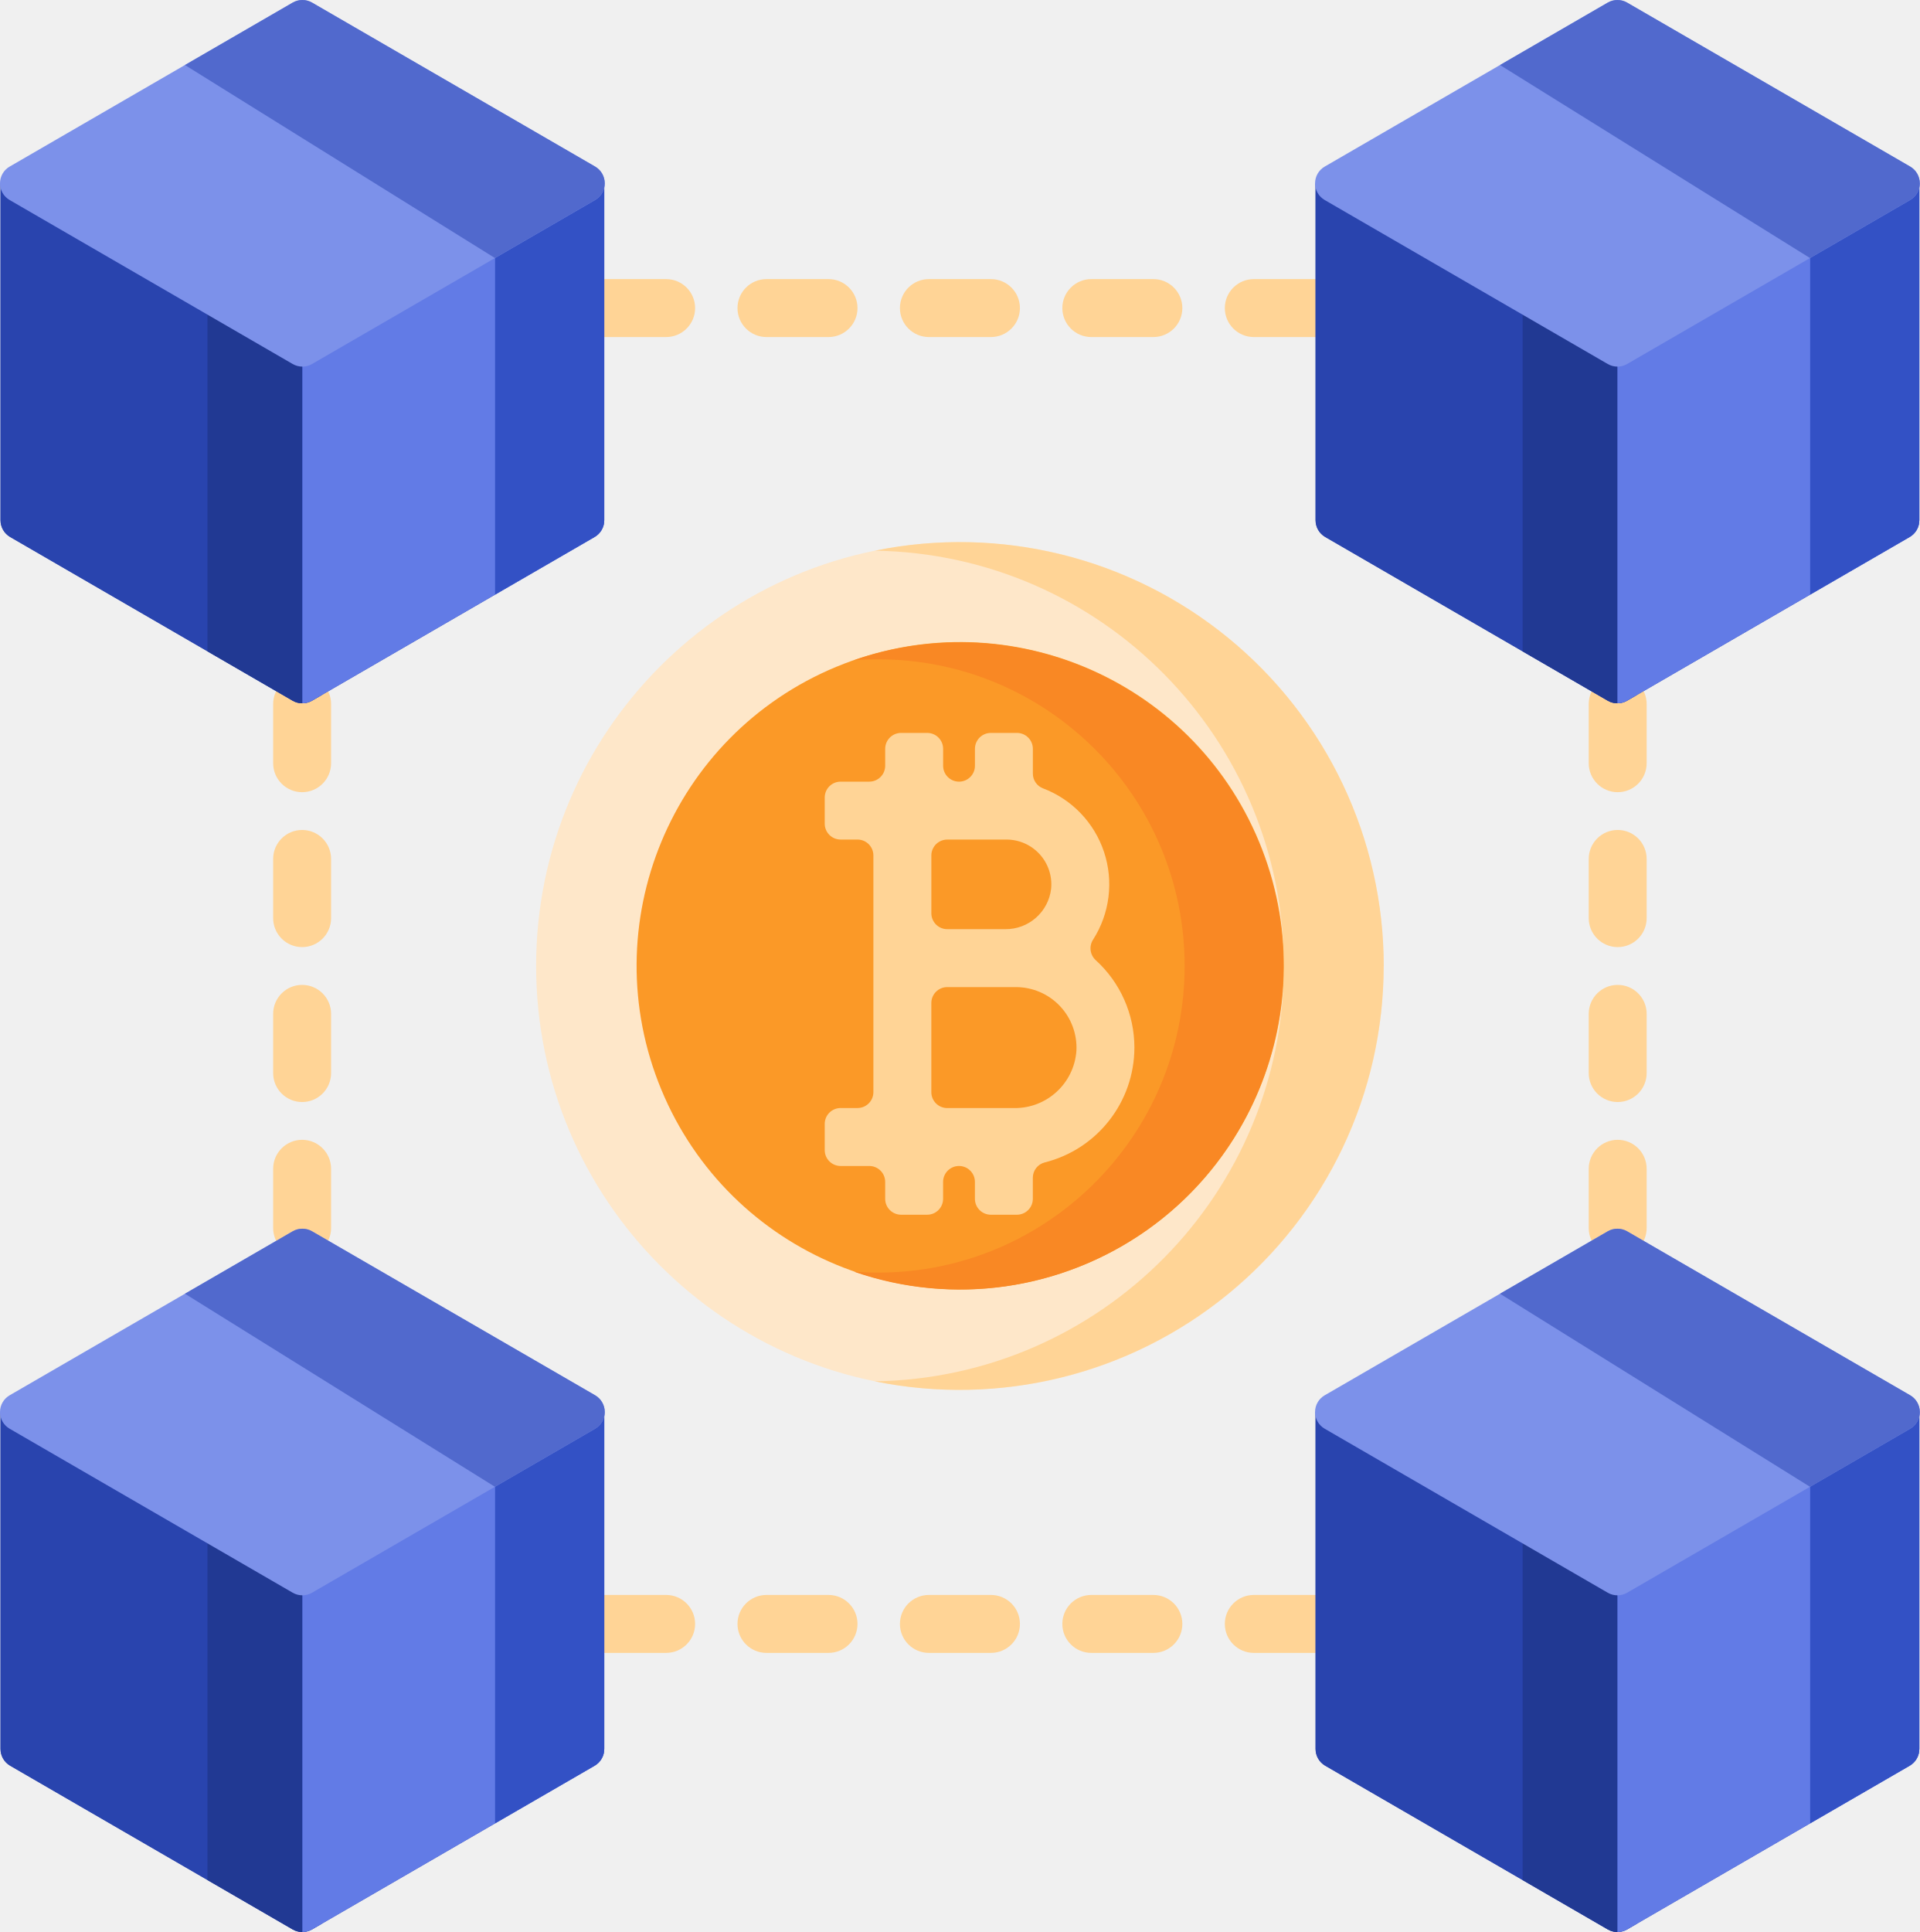
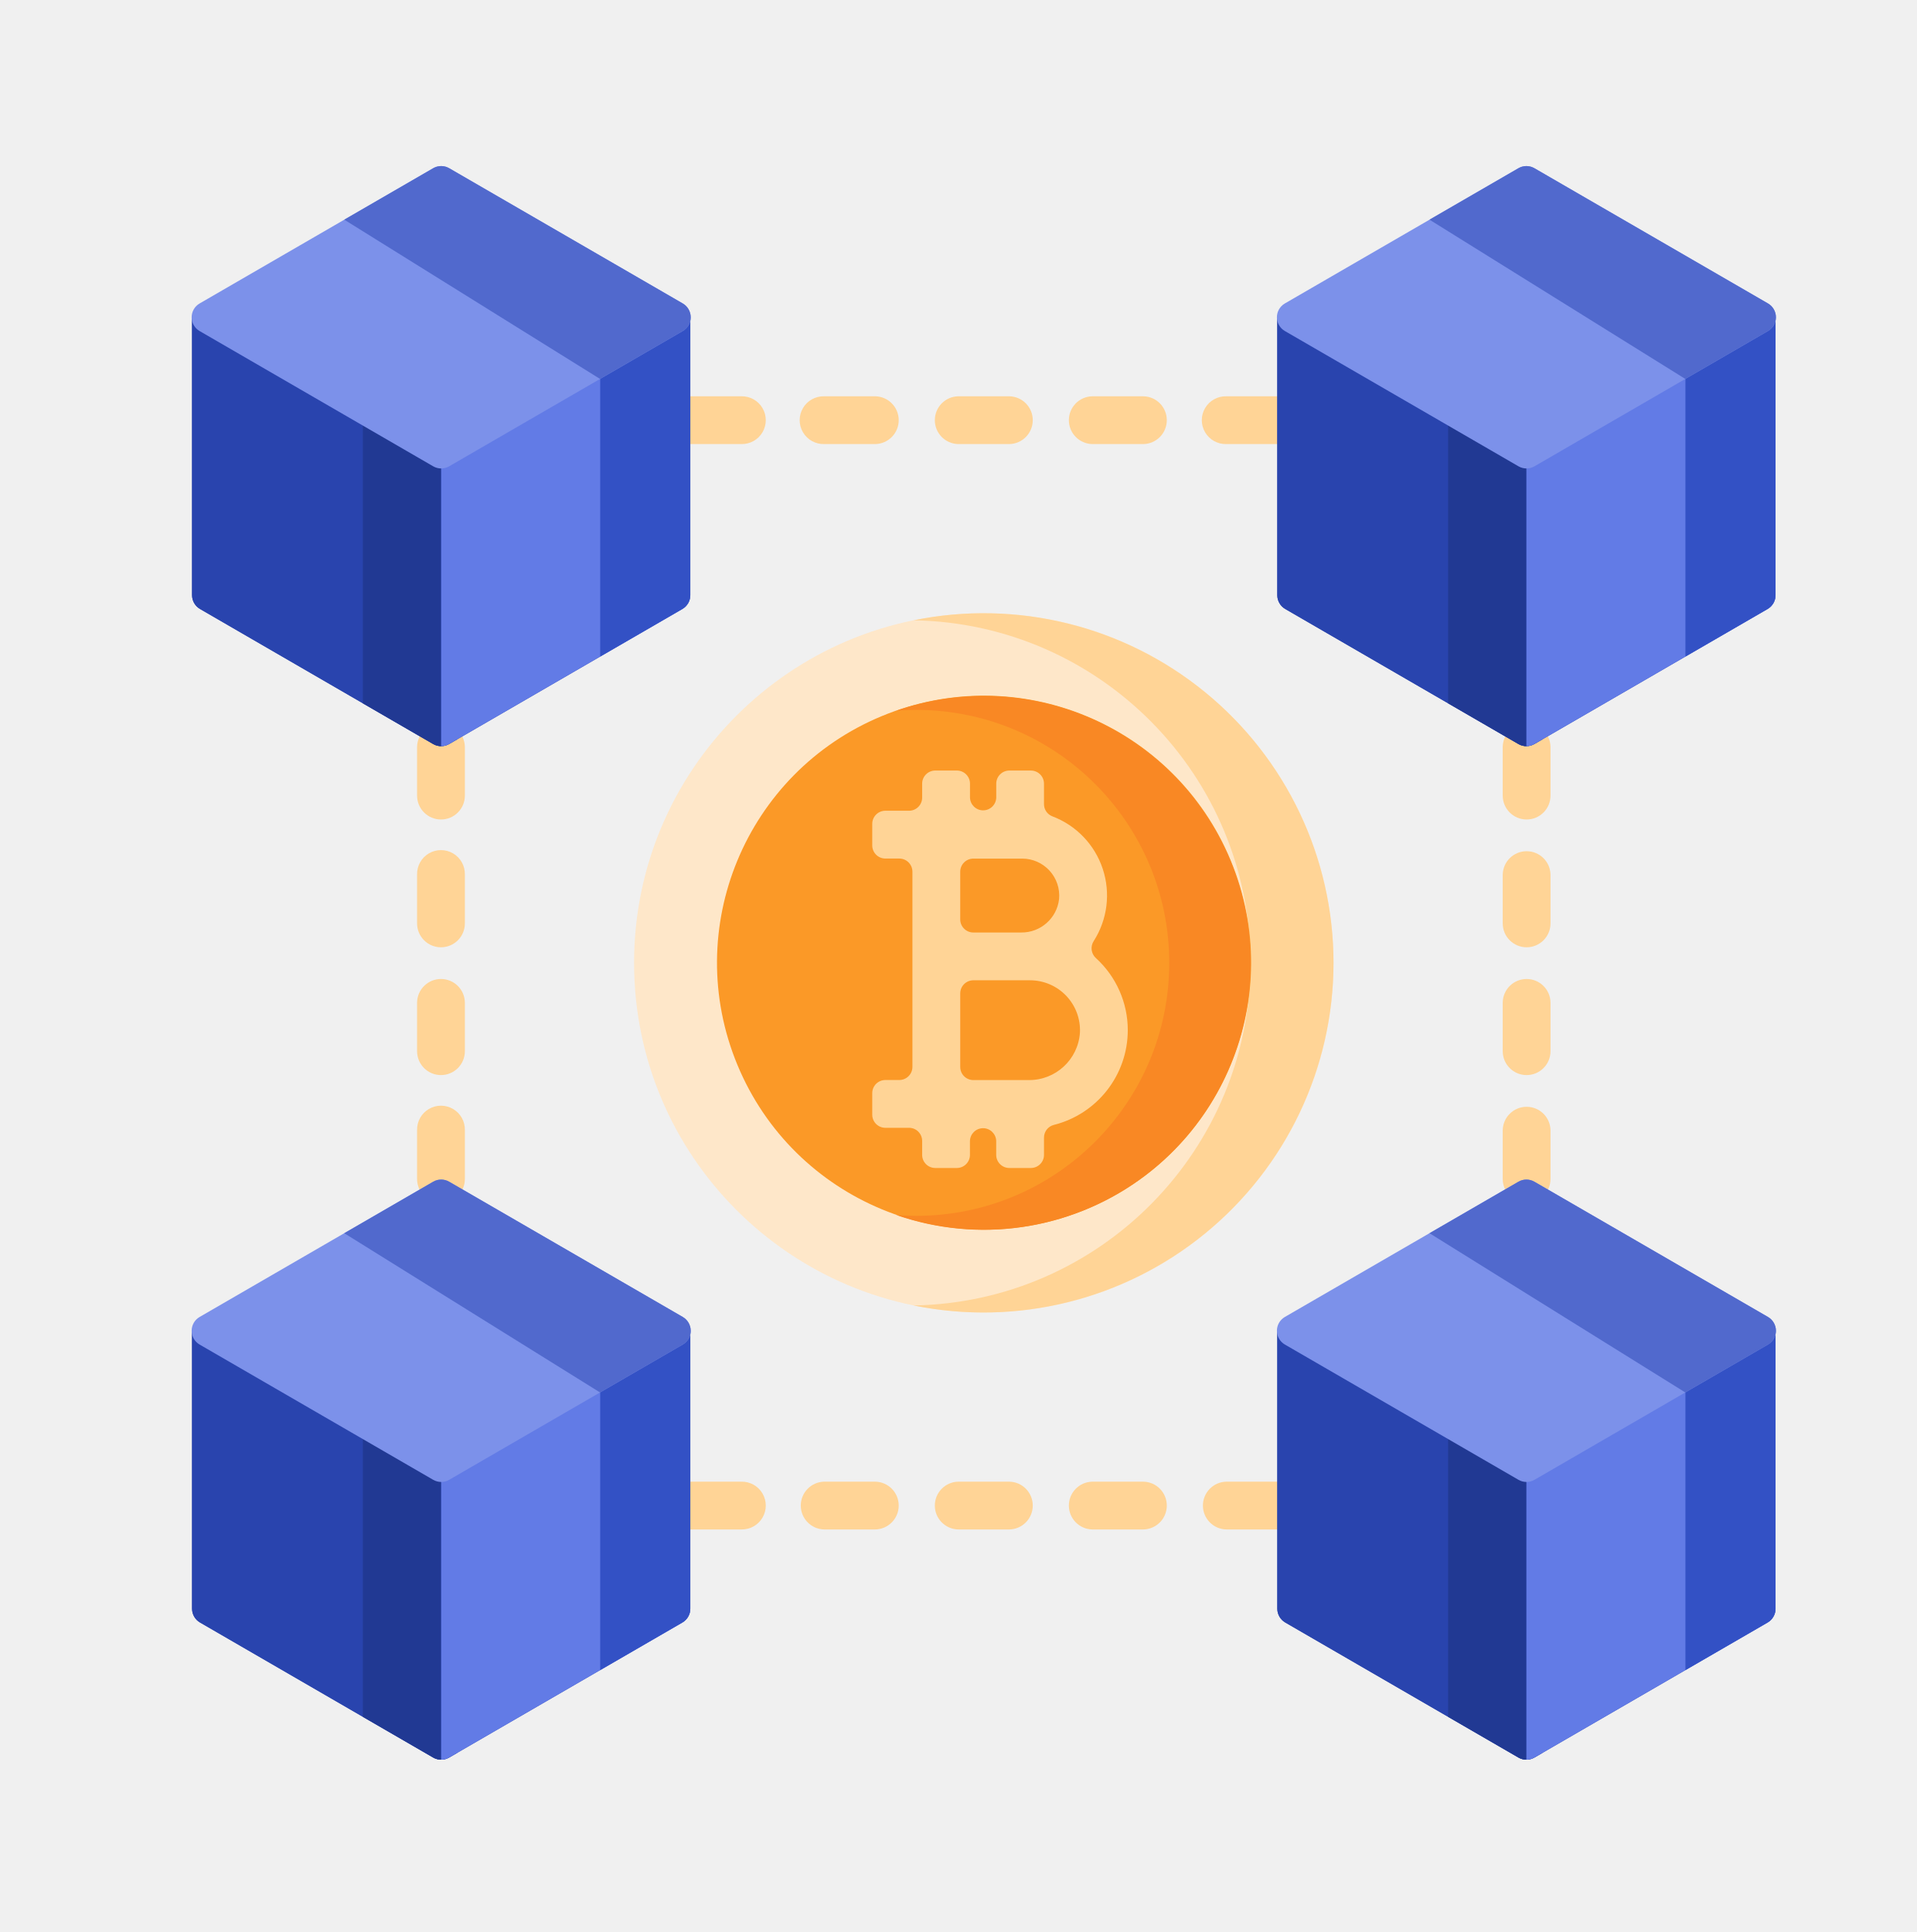
- <svg xmlns="http://www.w3.org/2000/svg" width="120" height="120.736" viewBox="0 0 120 120.736">
-   <g id="blockchain_2_" data-name="blockchain (2)" transform="translate(-1.561 -0.001)">
-     <g id="Group_272" data-name="Group 272" transform="translate(100.866 42.186)">
-       <path id="Path_2085" data-name="Path 2085" d="M424.488,186.213a1.81,1.81,0,0,1-1.81-1.81v-3.7a1.81,1.81,0,0,1,3.621,0v3.7A1.81,1.81,0,0,1,424.488,186.213Z" transform="translate(-422.678 -178.892)" fill="#ffd496" />
+ <svg xmlns="http://www.w3.org/2000/svg" width="150" height="151.25" viewBox="0 0 150 151.25">
+   <g id="Group_549" data-name="Group 549" transform="translate(-2851 -985)">
+     <rect id="Rectangle_137" data-name="Rectangle 137" width="150" height="151.25" transform="translate(2851 985)" fill="#fff" opacity="0" />
+     <g id="blockchain_2_" data-name="blockchain (2)" transform="translate(2864.439 997.999)">
+       <g id="Group_272" data-name="Group 272" transform="translate(104.176 43.592)">
+         <path id="Path_2085" data-name="Path 2085" d="M424.549,186.457a1.871,1.871,0,0,1-1.871-1.871v-3.824a1.871,1.871,0,0,1,3.741,0v3.824A1.871,1.871,0,0,1,424.549,186.457Z" transform="translate(-422.678 -178.892)" fill="#ffd496" />
+       </g>
+       <g id="Group_273" data-name="Group 273" transform="translate(104.176 53.596)">
+         <path id="Path_2086" data-name="Path 2086" d="M424.549,227.514a1.871,1.871,0,0,1-1.871-1.871V221.82a1.871,1.871,0,0,1,3.741,0v3.823A1.871,1.871,0,0,1,424.549,227.514Z" transform="translate(-422.678 -219.949)" fill="#ffd496" />
+       </g>
+       <g id="Group_274" data-name="Group 274" transform="translate(104.176 63.601)">
+         <path id="Path_2087" data-name="Path 2087" d="M424.549,268.571a1.871,1.871,0,0,1-1.871-1.871v-3.824a1.871,1.871,0,0,1,3.741,0V266.7A1.871,1.871,0,0,1,424.549,268.571Z" transform="translate(-422.678 -261.006)" fill="#ffd496" />
+       </g>
+       <g id="Group_275" data-name="Group 275" transform="translate(104.176 73.605)">
+         <path id="Path_2088" data-name="Path 2088" d="M424.549,309.628a1.871,1.871,0,0,1-1.871-1.871v-3.823a1.871,1.871,0,0,1,3.741,0v3.823A1.871,1.871,0,0,1,424.549,309.628Z" transform="translate(-422.678 -302.063)" fill="#ffd496" />
+       </g>
+       <g id="Group_276" data-name="Group 276" transform="translate(19.205 43.592)">
+         <path id="Path_2089" data-name="Path 2089" d="M75.839,186.457a1.871,1.871,0,0,1-1.871-1.871v-3.824a1.871,1.871,0,0,1,3.741,0v3.824A1.871,1.871,0,0,1,75.839,186.457Z" transform="translate(-73.968 -178.892)" fill="#ffd496" />
+       </g>
+       <g id="Group_277" data-name="Group 277" transform="translate(19.205 53.596)">
+         <path id="Path_2090" data-name="Path 2090" d="M75.839,227.514a1.871,1.871,0,0,1-1.871-1.871V221.82a1.871,1.871,0,1,1,3.741,0v3.823A1.871,1.871,0,0,1,75.839,227.514Z" transform="translate(-73.968 -219.949)" fill="#ffd496" />
+       </g>
+       <g id="Group_278" data-name="Group 278" transform="translate(19.205 63.601)">
+         <path id="Path_2091" data-name="Path 2091" d="M75.839,268.571a1.871,1.871,0,0,1-1.871-1.871v-3.824a1.871,1.871,0,0,1,3.741,0V266.7A1.871,1.871,0,0,1,75.839,268.571Z" transform="translate(-73.968 -261.006)" fill="#ffd496" />
+       </g>
+       <g id="Group_279" data-name="Group 279" transform="translate(19.205 73.605)">
+         <path id="Path_2092" data-name="Path 2092" d="M75.839,309.628a1.871,1.871,0,0,1-1.871-1.871v-3.823a1.871,1.871,0,1,1,3.741,0v3.823A1.871,1.871,0,0,1,75.839,309.628Z" transform="translate(-73.968 -302.063)" fill="#ffd496" />
+       </g>
+       <g id="Group_280" data-name="Group 280" transform="translate(70.177 18.025)">
+         <path id="Path_2093" data-name="Path 2093" d="M289.03,77.709h-4.01a1.871,1.871,0,0,1,0-3.741h4.01a1.871,1.871,0,0,1,0,3.741Z" transform="translate(-283.15 -73.968)" fill="#ffd496" />
+       </g>
+       <g id="Group_281" data-name="Group 281" transform="translate(59.686 18.025)">
+         <path id="Path_2094" data-name="Path 2094" d="M245.976,77.709h-4.01a1.871,1.871,0,0,1,0-3.741h4.01a1.871,1.871,0,0,1,0,3.741Z" transform="translate(-240.096 -73.968)" fill="#ffd496" />
+       </g>
+       <g id="Group_282" data-name="Group 282" transform="translate(80.668 18.025)">
+         <path id="Path_2095" data-name="Path 2095" d="M332.085,77.709h-4.01a1.871,1.871,0,1,1,0-3.741h4.01a1.871,1.871,0,1,1,0,3.741Z" transform="translate(-326.205 -73.968)" fill="#ffd496" />
+       </g>
+       <g id="Group_283" data-name="Group 283" transform="translate(49.194 18.025)">
+         <path id="Path_2096" data-name="Path 2096" d="M202.921,77.709h-4.01a1.871,1.871,0,1,1,0-3.741h4.01a1.871,1.871,0,0,1,0,3.741Z" transform="translate(-197.041 -73.968)" fill="#ffd496" />
+       </g>
+       <g id="Group_284" data-name="Group 284" transform="translate(38.703 18.025)">
+         <path id="Path_2097" data-name="Path 2097" d="M159.866,77.709h-4.01a1.871,1.871,0,1,1,0-3.741h4.01a1.871,1.871,0,1,1,0,3.741Z" transform="translate(-153.986 -73.968)" fill="#ffd496" />
+       </g>
+       <g id="Group_285" data-name="Group 285" transform="translate(70.177 102.996)">
+         <path id="Path_2098" data-name="Path 2098" d="M289.03,426.419h-4.01a1.871,1.871,0,0,1,0-3.741h4.01a1.871,1.871,0,0,1,0,3.741Z" transform="translate(-283.15 -422.678)" fill="#ffd496" />
+       </g>
+       <g id="Group_286" data-name="Group 286" transform="translate(59.686 102.996)">
+         <path id="Path_2099" data-name="Path 2099" d="M245.976,426.419h-4.01a1.871,1.871,0,0,1,0-3.741h4.01a1.871,1.871,0,0,1,0,3.741Z" transform="translate(-240.096 -422.678)" fill="#ffd496" />
+       </g>
+       <g id="Group_287" data-name="Group 287" transform="translate(80.668 102.996)">
+         <path id="Path_2100" data-name="Path 2100" d="M332.085,426.419h-4.01a1.871,1.871,0,0,1,0-3.741h4.01a1.871,1.871,0,1,1,0,3.741Z" transform="translate(-326.205 -422.678)" fill="#ffd496" />
+       </g>
+       <g id="Group_288" data-name="Group 288" transform="translate(49.194 102.996)">
+         <path id="Path_2101" data-name="Path 2101" d="M202.921,426.419h-4.01a1.871,1.871,0,0,1,0-3.741h4.01a1.871,1.871,0,0,1,0,3.741Z" transform="translate(-197.041 -422.678)" fill="#ffd496" />
+       </g>
+       <g id="Group_289" data-name="Group 289" transform="translate(38.703 102.996)">
+         <path id="Path_2102" data-name="Path 2102" d="M159.866,426.419h-4.01a1.871,1.871,0,1,1,0-3.741h4.01a1.871,1.871,0,1,1,0,3.741Z" transform="translate(-153.986 -422.678)" fill="#ffd496" />
+       </g>
+       <ellipse id="Ellipse_29" data-name="Ellipse 29" cx="27.372" cy="27.372" rx="27.372" ry="27.372" transform="translate(36.189 35.008)" fill="#fee7c9" />
+       <path id="Path_2103" data-name="Path 2103" d="M266.309,171.042a27.4,27.4,0,0,1-32.869,26.82,26.824,26.824,0,0,0,.012-53.64,27.386,27.386,0,0,1,32.857,26.82Z" transform="translate(-175.376 -108.661)" fill="#ffd496" />
+       <g id="Group_290" data-name="Group 290" transform="translate(36.275 35.055)">
+         <ellipse id="Ellipse_30" data-name="Ellipse 30" cx="20.898" cy="20.898" rx="20.898" ry="20.898" transform="translate(0 16.008) rotate(-22.514)" fill="#fb9927" />
+       </g>
+       <g id="Group_291" data-name="Group 291" transform="translate(56.705 41.483)">
+         <path id="Path_2104" data-name="Path 2104" d="M255.618,191.137a20.895,20.895,0,0,1-27.752,19.74c.516.041,1.039.063,1.567.063a19.8,19.8,0,0,0,0-39.607q-.792,0-1.567.063a20.895,20.895,0,0,1,27.752,19.74Z" transform="translate(-227.866 -170.239)" fill="#f98824" />
+       </g>
+       <path id="Path_2105" data-name="Path 2105" d="M240.168,214.55a7.625,7.625,0,0,0-2.5-5.648,1.034,1.034,0,0,1-.167-1.328,6.627,6.627,0,0,0-3.243-9.768,1.018,1.018,0,0,1-.649-.954v-1.6a1.028,1.028,0,0,0-1.027-1.028H230.9a1.027,1.027,0,0,0-1.027,1.028v1.092a1.028,1.028,0,0,1-2.055,0v-1.092a1.028,1.028,0,0,0-1.027-1.028H225.1a1.027,1.027,0,0,0-1.027,1.028v1.092a1.027,1.027,0,0,1-1.028,1.027h-1.851a1.027,1.027,0,0,0-1.027,1.028v1.687a1.028,1.028,0,0,0,1.027,1.028h1.089a1.028,1.028,0,0,1,1.028,1.027v15.283a1.028,1.028,0,0,1-1.028,1.028h-1.089a1.027,1.027,0,0,0-1.027,1.027v1.687a1.027,1.027,0,0,0,1.027,1.027h1.851a1.028,1.028,0,0,1,1.028,1.027v1.092a1.027,1.027,0,0,0,1.027,1.027h1.687a1.027,1.027,0,0,0,1.027-1.027v-1.092a1.028,1.028,0,0,1,2.055,0v1.092a1.027,1.027,0,0,0,1.027,1.027h1.687a1.027,1.027,0,0,0,1.027-1.027V222.96a1.02,1.02,0,0,1,.767-.992A7.659,7.659,0,0,0,240.168,214.55Zm-8.258-13.432a2.9,2.9,0,0,1,2.88,3.171,2.949,2.949,0,0,1-2.964,2.614h-3.746a1.027,1.027,0,0,1-1.027-1.027v-3.73a1.027,1.027,0,0,1,1.027-1.027h3.831Zm.5,17.338h-4.329a1.027,1.027,0,0,1-1.027-1.028v-5.756a1.027,1.027,0,0,1,1.027-1.027h4.442a3.91,3.91,0,0,1,3.9,4.1A3.98,3.98,0,0,1,232.408,218.456Z" transform="translate(-165.337 -146.9)" fill="#ffd496" />
+       <g id="Group_292" data-name="Group 292" transform="translate(1.593 11.838)">
+         <path id="Path_2106" data-name="Path 2106" d="M21.19,59.873l19.5-11.294V70.338a1.247,1.247,0,0,1-.622,1.079L21.815,81.989a1.247,1.247,0,0,1-1.25,0L2.314,71.416a1.247,1.247,0,0,1-.622-1.079V48.579Z" transform="translate(-1.692 -48.579)" fill="#2944ae" />
+       </g>
+       <g id="Group_293" data-name="Group 293" transform="translate(1.593 11.838)">
+         <path id="Path_2107" data-name="Path 2107" d="M22.437,59.15V81.629l-.621.359a1.249,1.249,0,0,1-1.252,0L2.313,71.417a1.253,1.253,0,0,1-.621-1.08V48.579l19.5,11.294Z" transform="translate(-1.692 -48.579)" fill="#2944ae" />
+       </g>
+       <g id="Group_294" data-name="Group 294" transform="translate(14.967 19.586)">
+         <path id="Path_2108" data-name="Path 2108" d="M62.7,83.921v22.284a1.248,1.248,0,0,1-.626-.17l-5.5-3.185V80.374Z" transform="translate(-56.579 -80.374)" fill="#213993" />
+       </g>
+       <g id="Group_295" data-name="Group 295" transform="translate(21.091 11.838)">
+         <path id="Path_2109" data-name="Path 2109" d="M101.208,48.579V70.337a1.252,1.252,0,0,1-.621,1.08L82.336,81.988a1.248,1.248,0,0,1-.626.17V59.874Z" transform="translate(-81.71 -48.579)" fill="#627be6" />
+       </g>
+       <g id="Group_296" data-name="Group 296" transform="translate(33.538 11.838)">
+         <path id="Path_2110" data-name="Path 2110" d="M139.84,48.579V70.337a1.252,1.252,0,0,1-.621,1.08l-6.43,3.724V52.665Z" transform="translate(-132.789 -48.579)" fill="#3351c5" />
+       </g>
+       <g id="Group_297" data-name="Group 297" transform="translate(1.561 0.001)">
+         <path id="Path_2111" data-name="Path 2111" d="M2.183,10.759,20.466.169a1.247,1.247,0,0,1,1.25,0L40,10.759a1.247,1.247,0,0,1,0,2.158L21.716,23.507a1.247,1.247,0,0,1-1.25,0L2.183,12.917a1.247,1.247,0,0,1,0-2.158Z" transform="translate(-1.561 -0.001)" fill="#7c91ea" />
+       </g>
+       <path id="Path_2112" data-name="Path 2112" d="M77.076,12.92,70.6,16.669,50.581,4.2,57.54.172a1.249,1.249,0,0,1,1.252,0L77.076,10.76A1.25,1.25,0,0,1,77.076,12.92Z" transform="translate(-37.075 -0.002)" fill="#5169cd" />
+       <g id="Group_298" data-name="Group 298" transform="translate(1.593 91.182)">
+         <path id="Path_2113" data-name="Path 2113" d="M21.189,385.491l19.5-11.294v21.759a1.247,1.247,0,0,1-.622,1.079L21.815,407.607a1.247,1.247,0,0,1-1.25,0L2.313,397.035a1.247,1.247,0,0,1-.622-1.079V374.2Z" transform="translate(-1.691 -374.197)" fill="#2944ae" />
+       </g>
+       <g id="Group_299" data-name="Group 299" transform="translate(1.593 91.183)">
+         <path id="Path_2114" data-name="Path 2114" d="M22.437,384.769v22.479l-.621.359a1.249,1.249,0,0,1-1.252,0L2.313,397.036a1.252,1.252,0,0,1-.621-1.08V374.2l19.5,11.294Z" transform="translate(-1.692 -374.198)" fill="#2944ae" />
+       </g>
+       <g id="Group_300" data-name="Group 300" transform="translate(14.967 98.93)">
+         <path id="Path_2115" data-name="Path 2115" d="M62.7,409.539v22.284a1.247,1.247,0,0,1-.626-.17l-5.5-3.185V405.992Z" transform="translate(-56.579 -405.992)" fill="#213993" />
+       </g>
+       <g id="Group_301" data-name="Group 301" transform="translate(21.091 91.183)">
+         <path id="Path_2116" data-name="Path 2116" d="M101.207,374.2v21.758a1.252,1.252,0,0,1-.621,1.08L82.335,407.607a1.249,1.249,0,0,1-.626.17V385.492Z" transform="translate(-81.709 -374.198)" fill="#627be6" />
+       </g>
+       <g id="Group_302" data-name="Group 302" transform="translate(33.538 91.183)">
+         <path id="Path_2117" data-name="Path 2117" d="M139.84,374.2v21.758a1.252,1.252,0,0,1-.621,1.08l-6.43,3.724V378.284Z" transform="translate(-132.789 -374.198)" fill="#3351c5" />
+       </g>
+       <g id="Group_303" data-name="Group 303" transform="translate(1.561 79.345)">
+         <path id="Path_2118" data-name="Path 2118" d="M2.183,336.377l18.283-10.59a1.247,1.247,0,0,1,1.25,0L40,336.377a1.247,1.247,0,0,1,0,2.158l-18.283,10.59a1.247,1.247,0,0,1-1.25,0L2.183,338.535a1.247,1.247,0,0,1,0-2.158Z" transform="translate(-1.561 -325.619)" fill="#7c91ea" />
+       </g>
+       <path id="Path_2119" data-name="Path 2119" d="M77.076,338.538,70.6,342.287,50.581,329.82l6.959-4.031a1.249,1.249,0,0,1,1.252,0l18.284,10.588A1.25,1.25,0,0,1,77.076,338.538Z" transform="translate(-37.075 -246.275)" fill="#5169cd" />
+       <g id="Group_304" data-name="Group 304" transform="translate(86.532 11.838)">
+         <path id="Path_2120" data-name="Path 2120" d="M369.769,59.873l19.5-11.294V70.338a1.247,1.247,0,0,1-.622,1.079L370.393,81.989a1.247,1.247,0,0,1-1.25,0L350.892,71.417a1.247,1.247,0,0,1-.622-1.079V48.579Z" transform="translate(-350.27 -48.579)" fill="#2944ae" />
+       </g>
+       <g id="Group_305" data-name="Group 305" transform="translate(86.532 11.838)">
+         <path id="Path_2121" data-name="Path 2121" d="M371.016,59.15V81.629l-.621.359a1.249,1.249,0,0,1-1.252,0L350.892,71.417a1.253,1.253,0,0,1-.621-1.08V48.579l19.5,11.294Z" transform="translate(-350.271 -48.579)" fill="#2944ae" />
+       </g>
+       <g id="Group_306" data-name="Group 306" transform="translate(99.907 19.586)">
+         <path id="Path_2122" data-name="Path 2122" d="M411.281,83.921v22.284a1.248,1.248,0,0,1-.626-.17l-5.5-3.185V80.374Z" transform="translate(-405.158 -80.374)" fill="#213993" />
+       </g>
+       <g id="Group_307" data-name="Group 307" transform="translate(106.031 11.838)">
+         <path id="Path_2123" data-name="Path 2123" d="M449.787,48.579V70.337a1.252,1.252,0,0,1-.621,1.08L430.915,81.988a1.249,1.249,0,0,1-.626.17V59.874Z" transform="translate(-430.289 -48.579)" fill="#627be6" />
+       </g>
+       <g id="Group_308" data-name="Group 308" transform="translate(118.477 11.838)">
+         <path id="Path_2124" data-name="Path 2124" d="M488.419,48.579V70.337a1.252,1.252,0,0,1-.621,1.08l-6.43,3.724V52.665Z" transform="translate(-481.368 -48.579)" fill="#3351c5" />
+       </g>
+       <g id="Group_309" data-name="Group 309" transform="translate(86.5 0.001)">
+         <path id="Path_2125" data-name="Path 2125" d="M350.762,10.759,369.045.169a1.248,1.248,0,0,1,1.25,0l18.283,10.59a1.247,1.247,0,0,1,0,2.158L370.3,23.507a1.248,1.248,0,0,1-1.25,0l-18.283-10.59A1.247,1.247,0,0,1,350.762,10.759Z" transform="translate(-350.14 -0.001)" fill="#7c91ea" />
+       </g>
+       <path id="Path_2126" data-name="Path 2126" d="M425.655,12.92l-6.473,3.749L399.16,4.2,406.119.172a1.249,1.249,0,0,1,1.252,0L425.655,10.76A1.25,1.25,0,0,1,425.655,12.92Z" transform="translate(-300.715 -0.002)" fill="#5169cd" />
+       <g id="Group_310" data-name="Group 310" transform="translate(86.532 91.182)">
+         <path id="Path_2127" data-name="Path 2127" d="M369.769,385.491l19.5-11.294v21.759a1.247,1.247,0,0,1-.622,1.079l-18.251,10.572a1.247,1.247,0,0,1-1.25,0l-18.251-10.572a1.247,1.247,0,0,1-.622-1.079V374.2Z" transform="translate(-350.27 -374.197)" fill="#2944ae" />
+       </g>
+       <g id="Group_311" data-name="Group 311" transform="translate(86.532 91.183)">
+         <path id="Path_2128" data-name="Path 2128" d="M371.016,384.769v22.479l-.621.359a1.249,1.249,0,0,1-1.252,0l-18.251-10.571a1.253,1.253,0,0,1-.621-1.08V374.2l19.5,11.294Z" transform="translate(-350.271 -374.198)" fill="#2944ae" />
+       </g>
+       <g id="Group_312" data-name="Group 312" transform="translate(99.907 98.93)">
+         <path id="Path_2129" data-name="Path 2129" d="M411.281,409.539v22.284a1.248,1.248,0,0,1-.626-.17l-5.5-3.185V405.992Z" transform="translate(-405.158 -405.992)" fill="#213993" />
+       </g>
+       <g id="Group_313" data-name="Group 313" transform="translate(106.031 91.183)">
+         <path id="Path_2130" data-name="Path 2130" d="M449.787,374.2v21.758a1.252,1.252,0,0,1-.621,1.08l-18.251,10.571a1.248,1.248,0,0,1-.626.17V385.492Z" transform="translate(-430.289 -374.198)" fill="#627be6" />
+       </g>
+       <g id="Group_314" data-name="Group 314" transform="translate(118.477 91.183)">
+         <path id="Path_2131" data-name="Path 2131" d="M488.419,374.2v21.758a1.252,1.252,0,0,1-.621,1.08l-6.43,3.724V378.284Z" transform="translate(-481.368 -374.198)" fill="#3351c5" />
+       </g>
+       <g id="Group_315" data-name="Group 315" transform="translate(86.5 79.345)">
+         <path id="Path_2132" data-name="Path 2132" d="M350.762,336.377l18.283-10.59a1.247,1.247,0,0,1,1.25,0l18.283,10.59a1.247,1.247,0,0,1,0,2.158L370.3,349.125a1.247,1.247,0,0,1-1.25,0l-18.283-10.59A1.247,1.247,0,0,1,350.762,336.377Z" transform="translate(-350.14 -325.619)" fill="#7c91ea" />
+       </g>
+       <path id="Path_2133" data-name="Path 2133" d="M425.655,338.538l-6.473,3.749L399.16,329.82l6.959-4.031a1.248,1.248,0,0,1,1.252,0l18.284,10.588A1.25,1.25,0,0,1,425.655,338.538Z" transform="translate(-300.715 -246.275)" fill="#5169cd" />
    </g>
-     <g id="Group_273" data-name="Group 273" transform="translate(100.866 51.867)">
-       <path id="Path_2086" data-name="Path 2086" d="M424.488,227.27a1.81,1.81,0,0,1-1.81-1.81v-3.7a1.81,1.81,0,1,1,3.621,0v3.7A1.81,1.81,0,0,1,424.488,227.27Z" transform="translate(-422.678 -219.949)" fill="#ffd496" />
-     </g>
-     <g id="Group_274" data-name="Group 274" transform="translate(100.866 61.549)">
-       <path id="Path_2087" data-name="Path 2087" d="M424.488,268.327a1.81,1.81,0,0,1-1.81-1.81v-3.7a1.81,1.81,0,0,1,3.621,0v3.7A1.81,1.81,0,0,1,424.488,268.327Z" transform="translate(-422.678 -261.006)" fill="#ffd496" />
-     </g>
-     <g id="Group_275" data-name="Group 275" transform="translate(100.866 71.231)">
-       <path id="Path_2088" data-name="Path 2088" d="M424.488,309.384a1.81,1.81,0,0,1-1.81-1.81v-3.7a1.81,1.81,0,0,1,3.621,0v3.7A1.81,1.81,0,0,1,424.488,309.384Z" transform="translate(-422.678 -302.063)" fill="#ffd496" />
-     </g>
-     <g id="Group_276" data-name="Group 276" transform="translate(18.635 42.186)">
-       <path id="Path_2089" data-name="Path 2089" d="M75.778,186.213a1.81,1.81,0,0,1-1.81-1.81v-3.7a1.81,1.81,0,0,1,3.621,0v3.7A1.81,1.81,0,0,1,75.778,186.213Z" transform="translate(-73.968 -178.892)" fill="#ffd496" />
-     </g>
-     <g id="Group_277" data-name="Group 277" transform="translate(18.635 51.867)">
-       <path id="Path_2090" data-name="Path 2090" d="M75.778,227.27a1.81,1.81,0,0,1-1.81-1.81v-3.7a1.81,1.81,0,1,1,3.621,0v3.7A1.81,1.81,0,0,1,75.778,227.27Z" transform="translate(-73.968 -219.949)" fill="#ffd496" />
-     </g>
-     <g id="Group_278" data-name="Group 278" transform="translate(18.635 61.549)">
-       <path id="Path_2091" data-name="Path 2091" d="M75.778,268.327a1.81,1.81,0,0,1-1.81-1.81v-3.7a1.81,1.81,0,0,1,3.621,0v3.7A1.81,1.81,0,0,1,75.778,268.327Z" transform="translate(-73.968 -261.006)" fill="#ffd496" />
-     </g>
-     <g id="Group_279" data-name="Group 279" transform="translate(18.635 71.231)">
-       <path id="Path_2092" data-name="Path 2092" d="M75.778,309.384a1.81,1.81,0,0,1-1.81-1.81v-3.7a1.81,1.81,0,0,1,3.621,0v3.7A1.81,1.81,0,0,1,75.778,309.384Z" transform="translate(-73.968 -302.063)" fill="#ffd496" />
-     </g>
-     <g id="Group_280" data-name="Group 280" transform="translate(67.963 17.443)">
-       <path id="Path_2093" data-name="Path 2093" d="M288.841,77.589h-3.88a1.81,1.81,0,0,1,0-3.621h3.88a1.81,1.81,0,0,1,0,3.621Z" transform="translate(-283.15 -73.968)" fill="#ffd496" />
-     </g>
-     <g id="Group_281" data-name="Group 281" transform="translate(57.811 17.443)">
-       <path id="Path_2094" data-name="Path 2094" d="M245.787,77.589h-3.88a1.81,1.81,0,0,1,0-3.621h3.88a1.81,1.81,0,0,1,0,3.621Z" transform="translate(-240.096 -73.968)" fill="#ffd496" />
-     </g>
-     <g id="Group_282" data-name="Group 282" transform="translate(78.116 17.443)">
-       <path id="Path_2095" data-name="Path 2095" d="M331.9,77.589h-3.88a1.81,1.81,0,0,1,0-3.621h3.88a1.81,1.81,0,0,1,0,3.621Z" transform="translate(-326.205 -73.968)" fill="#ffd496" />
-     </g>
-     <g id="Group_283" data-name="Group 283" transform="translate(47.658 17.443)">
-       <path id="Path_2096" data-name="Path 2096" d="M202.732,77.589h-3.88a1.81,1.81,0,1,1,0-3.621h3.88a1.81,1.81,0,0,1,0,3.621Z" transform="translate(-197.041 -73.968)" fill="#ffd496" />
-     </g>
-     <g id="Group_284" data-name="Group 284" transform="translate(37.505 17.443)">
-       <path id="Path_2097" data-name="Path 2097" d="M159.677,77.589H155.8a1.81,1.81,0,0,1,0-3.621h3.88a1.81,1.81,0,1,1,0,3.621Z" transform="translate(-153.986 -73.968)" fill="#ffd496" />
-     </g>
-     <g id="Group_285" data-name="Group 285" transform="translate(67.963 99.673)">
-       <path id="Path_2098" data-name="Path 2098" d="M288.841,426.3h-3.88a1.81,1.81,0,0,1,0-3.621h3.88a1.81,1.81,0,0,1,0,3.621Z" transform="translate(-283.15 -422.678)" fill="#ffd496" />
-     </g>
-     <g id="Group_286" data-name="Group 286" transform="translate(57.811 99.673)">
-       <path id="Path_2099" data-name="Path 2099" d="M245.787,426.3h-3.88a1.81,1.81,0,0,1,0-3.621h3.88a1.81,1.81,0,0,1,0,3.621Z" transform="translate(-240.096 -422.678)" fill="#ffd496" />
-     </g>
-     <g id="Group_287" data-name="Group 287" transform="translate(78.116 99.673)">
-       <path id="Path_2100" data-name="Path 2100" d="M331.9,426.3h-3.88a1.81,1.81,0,0,1,0-3.621h3.88a1.81,1.81,0,0,1,0,3.621Z" transform="translate(-326.205 -422.678)" fill="#ffd496" />
-     </g>
-     <g id="Group_288" data-name="Group 288" transform="translate(47.658 99.673)">
-       <path id="Path_2101" data-name="Path 2101" d="M202.732,426.3h-3.88a1.81,1.81,0,0,1,0-3.621h3.88a1.81,1.81,0,0,1,0,3.621Z" transform="translate(-197.041 -422.678)" fill="#ffd496" />
-     </g>
-     <g id="Group_289" data-name="Group 289" transform="translate(37.505 99.673)">
-       <path id="Path_2102" data-name="Path 2102" d="M159.677,426.3H155.8a1.81,1.81,0,0,1,0-3.621h3.88a1.81,1.81,0,0,1,0,3.621Z" transform="translate(-153.986 -422.678)" fill="#ffd496" />
-     </g>
-     <circle id="Ellipse_29" data-name="Ellipse 29" cx="26.489" cy="26.489" r="26.489" transform="translate(35.072 33.879)" fill="#fee7c9" />
-     <path id="Path_2103" data-name="Path 2103" d="M265.248,170.159a26.512,26.512,0,0,1-31.808,25.955,25.958,25.958,0,0,0,.012-51.91,26.5,26.5,0,0,1,31.8,25.955Z" transform="translate(-177.199 -109.79)" fill="#ffd496" />
-     <g id="Group_290" data-name="Group 290" transform="translate(35.155 33.924)">
-       <circle id="Ellipse_30" data-name="Ellipse 30" cx="20.224" cy="20.224" r="20.224" transform="translate(0 15.491) rotate(-22.514)" fill="#fb9927" />
-     </g>
-     <g id="Group_291" data-name="Group 291" transform="translate(54.927 40.145)">
-       <path id="Path_2104" data-name="Path 2104" d="M254.723,190.463a20.221,20.221,0,0,1-26.857,19.1c.5.04,1.005.061,1.516.061a19.164,19.164,0,1,0,0-38.329q-.766,0-1.516.061a20.221,20.221,0,0,1,26.857,19.1Z" transform="translate(-227.866 -170.239)" fill="#f98824" />
-     </g>
-     <path id="Path_2105" data-name="Path 2105" d="M239.523,213.895a7.379,7.379,0,0,0-2.419-5.465,1,1,0,0,1-.162-1.285,6.413,6.413,0,0,0-3.138-9.453.985.985,0,0,1-.628-.923v-1.545a.994.994,0,0,0-.994-.994H230.55a.994.994,0,0,0-.994.994v1.057a.994.994,0,0,1-1.989,0v-1.057a.994.994,0,0,0-.994-.994H224.94a.994.994,0,0,0-.994.994v1.057a.994.994,0,0,1-.994.994H221.16a.994.994,0,0,0-.994.994V199.9a.994.994,0,0,0,.994.994h1.054a.994.994,0,0,1,.994.994v14.79a.994.994,0,0,1-.994.994H221.16a.994.994,0,0,0-.994.994V220.3a.994.994,0,0,0,.994.994h1.791a.994.994,0,0,1,.994.994v1.057a.994.994,0,0,0,.994.994h1.632a.994.994,0,0,0,.994-.994v-1.057a.994.994,0,0,1,1.989,0v1.057a.994.994,0,0,0,.994.994h1.632a.994.994,0,0,0,.994-.994v-1.313a.987.987,0,0,1,.742-.96A7.412,7.412,0,0,0,239.523,213.895Zm-7.992-13a2.8,2.8,0,0,1,2.787,3.069,2.854,2.854,0,0,1-2.868,2.53h-3.625a.994.994,0,0,1-.994-.994v-3.61a.994.994,0,0,1,.994-.994h3.707Zm.482,16.779h-4.189a.994.994,0,0,1-.994-.994v-5.571a.994.994,0,0,1,.994-.994h4.3a3.784,3.784,0,0,1,3.775,3.97A3.852,3.852,0,0,1,232.013,217.674Z" transform="translate(-167.055 -148.427)" fill="#ffd496" />
-     <g id="Group_292" data-name="Group 292" transform="translate(1.592 11.456)">
-       <path id="Path_2106" data-name="Path 2106" d="M20.561,59.509l18.869-10.93V69.636a1.207,1.207,0,0,1-.6,1.044L21.166,80.911a1.207,1.207,0,0,1-1.21,0L2.294,70.68a1.207,1.207,0,0,1-.6-1.044V48.579Z" transform="translate(-1.692 -48.579)" fill="#2944ae" />
-     </g>
-     <g id="Group_293" data-name="Group 293" transform="translate(1.592 11.456)">
-       <path id="Path_2107" data-name="Path 2107" d="M21.768,58.809V80.563l-.6.348a1.208,1.208,0,0,1-1.212,0L2.293,70.681a1.212,1.212,0,0,1-.6-1.045V48.579l18.869,10.93Z" transform="translate(-1.692 -48.579)" fill="#2944ae" />
-     </g>
-     <g id="Group_294" data-name="Group 294" transform="translate(14.535 18.954)">
-       <path id="Path_2108" data-name="Path 2108" d="M62.5,83.806v21.566a1.207,1.207,0,0,1-.606-.164l-5.32-3.083V80.374Z" transform="translate(-56.579 -80.374)" fill="#213993" />
-     </g>
-     <g id="Group_295" data-name="Group 295" transform="translate(20.461 11.456)">
-       <path id="Path_2109" data-name="Path 2109" d="M100.579,48.579V69.635a1.212,1.212,0,0,1-.6,1.045L82.316,80.91a1.208,1.208,0,0,1-.606.164V59.509Z" transform="translate(-81.71 -48.579)" fill="#627be6" />
-     </g>
-     <g id="Group_296" data-name="Group 296" transform="translate(32.506 11.456)">
-       <path id="Path_2110" data-name="Path 2110" d="M139.613,48.579V69.635a1.212,1.212,0,0,1-.6,1.045l-6.223,3.6V52.533Z" transform="translate(-132.789 -48.579)" fill="#3351c5" />
-     </g>
-     <g id="Group_297" data-name="Group 297" transform="translate(1.561 0.001)">
-       <path id="Path_2111" data-name="Path 2111" d="M2.163,10.412,19.856.163a1.207,1.207,0,0,1,1.21,0L38.76,10.412a1.207,1.207,0,0,1,0,2.089L21.066,22.749a1.207,1.207,0,0,1-1.21,0L2.163,12.5a1.207,1.207,0,0,1,0-2.089Z" transform="translate(-1.561 -0.001)" fill="#7c91ea" />
-     </g>
-     <path id="Path_2112" data-name="Path 2112" d="M76.221,12.5l-6.264,3.628L50.581,4.067l6.735-3.9a1.208,1.208,0,0,1,1.212,0L76.221,10.413A1.209,1.209,0,0,1,76.221,12.5Z" transform="translate(-37.46 -0.002)" fill="#5169cd" />
-     <g id="Group_298" data-name="Group 298" transform="translate(1.592 88.241)">
-       <path id="Path_2113" data-name="Path 2113" d="M20.56,385.127,39.43,374.2v21.057a1.207,1.207,0,0,1-.6,1.044L21.165,406.529a1.207,1.207,0,0,1-1.21,0L2.293,396.3a1.207,1.207,0,0,1-.6-1.044V374.2Z" transform="translate(-1.691 -374.197)" fill="#2944ae" />
-     </g>
-     <g id="Group_299" data-name="Group 299" transform="translate(1.592 88.241)">
-       <path id="Path_2114" data-name="Path 2114" d="M21.768,384.428v21.754l-.6.348a1.209,1.209,0,0,1-1.212,0L2.293,396.3a1.212,1.212,0,0,1-.6-1.045V374.2l18.869,10.93Z" transform="translate(-1.692 -374.198)" fill="#2944ae" />
-     </g>
-     <g id="Group_300" data-name="Group 300" transform="translate(14.535 95.739)">
-       <path id="Path_2115" data-name="Path 2115" d="M62.5,409.424V430.99a1.207,1.207,0,0,1-.606-.164l-5.32-3.083V405.992Z" transform="translate(-56.579 -405.992)" fill="#213993" />
-     </g>
-     <g id="Group_301" data-name="Group 301" transform="translate(20.461 88.241)">
-       <path id="Path_2116" data-name="Path 2116" d="M100.578,374.2v21.056a1.212,1.212,0,0,1-.6,1.045l-17.662,10.23a1.209,1.209,0,0,1-.606.164V385.128Z" transform="translate(-81.709 -374.198)" fill="#627be6" />
-     </g>
-     <g id="Group_302" data-name="Group 302" transform="translate(32.506 88.241)">
-       <path id="Path_2117" data-name="Path 2117" d="M139.613,374.2v21.056a1.212,1.212,0,0,1-.6,1.045l-6.223,3.6V378.152Z" transform="translate(-132.789 -374.198)" fill="#3351c5" />
-     </g>
-     <g id="Group_303" data-name="Group 303" transform="translate(1.561 76.786)">
-       <path id="Path_2118" data-name="Path 2118" d="M2.163,336.03l17.693-10.248a1.207,1.207,0,0,1,1.21,0L38.76,336.03a1.207,1.207,0,0,1,0,2.089L21.066,348.367a1.207,1.207,0,0,1-1.21,0L2.163,338.119a1.207,1.207,0,0,1,0-2.089Z" transform="translate(-1.561 -325.619)" fill="#7c91ea" />
-     </g>
-     <path id="Path_2119" data-name="Path 2119" d="M76.221,338.121l-6.264,3.628L50.581,329.685l6.735-3.9a1.208,1.208,0,0,1,1.212,0l17.694,10.247A1.209,1.209,0,0,1,76.221,338.121Z" transform="translate(-37.46 -248.835)" fill="#5169cd" />
-     <g id="Group_304" data-name="Group 304" transform="translate(83.791 11.456)">
-       <path id="Path_2120" data-name="Path 2120" d="M369.139,59.509l18.869-10.93V69.636a1.207,1.207,0,0,1-.6,1.044L369.744,80.911a1.207,1.207,0,0,1-1.21,0L350.872,70.68a1.207,1.207,0,0,1-.6-1.044V48.579Z" transform="translate(-350.27 -48.579)" fill="#2944ae" />
-     </g>
-     <g id="Group_305" data-name="Group 305" transform="translate(83.791 11.456)">
-       <path id="Path_2121" data-name="Path 2121" d="M370.347,58.809V80.563l-.6.348a1.208,1.208,0,0,1-1.212,0L350.872,70.68a1.212,1.212,0,0,1-.6-1.045V48.579l18.869,10.93Z" transform="translate(-350.271 -48.579)" fill="#2944ae" />
-     </g>
-     <g id="Group_306" data-name="Group 306" transform="translate(96.734 18.954)">
-       <path id="Path_2122" data-name="Path 2122" d="M411.084,83.806v21.566a1.207,1.207,0,0,1-.606-.164l-5.32-3.083V80.374Z" transform="translate(-405.158 -80.374)" fill="#213993" />
-     </g>
-     <g id="Group_307" data-name="Group 307" transform="translate(102.661 11.456)">
-       <path id="Path_2123" data-name="Path 2123" d="M449.158,48.579V69.635a1.212,1.212,0,0,1-.6,1.045L430.895,80.91a1.208,1.208,0,0,1-.606.164V59.509Z" transform="translate(-430.289 -48.579)" fill="#627be6" />
-     </g>
-     <g id="Group_308" data-name="Group 308" transform="translate(114.706 11.456)">
-       <path id="Path_2124" data-name="Path 2124" d="M488.192,48.579V69.635a1.212,1.212,0,0,1-.6,1.045l-6.223,3.6V52.533Z" transform="translate(-481.368 -48.579)" fill="#3351c5" />
-     </g>
-     <g id="Group_309" data-name="Group 309" transform="translate(83.76 0.001)">
-       <path id="Path_2125" data-name="Path 2125" d="M350.742,10.412,368.435.163a1.207,1.207,0,0,1,1.21,0l17.693,10.249a1.207,1.207,0,0,1,0,2.089L369.645,22.749a1.207,1.207,0,0,1-1.21,0L350.742,12.5A1.207,1.207,0,0,1,350.742,10.412Z" transform="translate(-350.14 -0.001)" fill="#7c91ea" />
-     </g>
-     <path id="Path_2126" data-name="Path 2126" d="M424.8,12.5l-6.264,3.628L399.16,4.067l6.735-3.9a1.208,1.208,0,0,1,1.212,0L424.8,10.413A1.209,1.209,0,0,1,424.8,12.5Z" transform="translate(-303.84 -0.002)" fill="#5169cd" />
-     <g id="Group_310" data-name="Group 310" transform="translate(83.791 88.241)">
-       <path id="Path_2127" data-name="Path 2127" d="M369.139,385.127l18.869-10.93v21.057a1.207,1.207,0,0,1-.6,1.044l-17.662,10.231a1.207,1.207,0,0,1-1.21,0L350.872,396.3a1.207,1.207,0,0,1-.6-1.044V374.2Z" transform="translate(-350.27 -374.197)" fill="#2944ae" />
-     </g>
-     <g id="Group_311" data-name="Group 311" transform="translate(83.791 88.241)">
-       <path id="Path_2128" data-name="Path 2128" d="M370.347,384.428v21.754l-.6.348a1.208,1.208,0,0,1-1.212,0L350.872,396.3a1.212,1.212,0,0,1-.6-1.045V374.2l18.869,10.93Z" transform="translate(-350.271 -374.198)" fill="#2944ae" />
-     </g>
-     <g id="Group_312" data-name="Group 312" transform="translate(96.734 95.739)">
-       <path id="Path_2129" data-name="Path 2129" d="M411.084,409.424V430.99a1.207,1.207,0,0,1-.606-.164l-5.32-3.083V405.992Z" transform="translate(-405.158 -405.992)" fill="#213993" />
-     </g>
-     <g id="Group_313" data-name="Group 313" transform="translate(102.661 88.241)">
-       <path id="Path_2130" data-name="Path 2130" d="M449.158,374.2v21.056a1.212,1.212,0,0,1-.6,1.045l-17.662,10.23a1.208,1.208,0,0,1-.606.164V385.128Z" transform="translate(-430.289 -374.198)" fill="#627be6" />
-     </g>
-     <g id="Group_314" data-name="Group 314" transform="translate(114.706 88.241)">
-       <path id="Path_2131" data-name="Path 2131" d="M488.192,374.2v21.056a1.212,1.212,0,0,1-.6,1.045l-6.223,3.6V378.152Z" transform="translate(-481.368 -374.198)" fill="#3351c5" />
-     </g>
-     <g id="Group_315" data-name="Group 315" transform="translate(83.76 76.786)">
-       <path id="Path_2132" data-name="Path 2132" d="M350.742,336.03l17.693-10.248a1.207,1.207,0,0,1,1.21,0l17.693,10.249a1.207,1.207,0,0,1,0,2.089l-17.693,10.248a1.207,1.207,0,0,1-1.21,0l-17.693-10.249A1.207,1.207,0,0,1,350.742,336.03Z" transform="translate(-350.14 -325.619)" fill="#7c91ea" />
-     </g>
-     <path id="Path_2133" data-name="Path 2133" d="M424.8,338.121l-6.264,3.628L399.16,329.685l6.735-3.9a1.208,1.208,0,0,1,1.212,0L424.8,336.031A1.209,1.209,0,0,1,424.8,338.121Z" transform="translate(-303.84 -248.835)" fill="#5169cd" />
  </g>
</svg>
